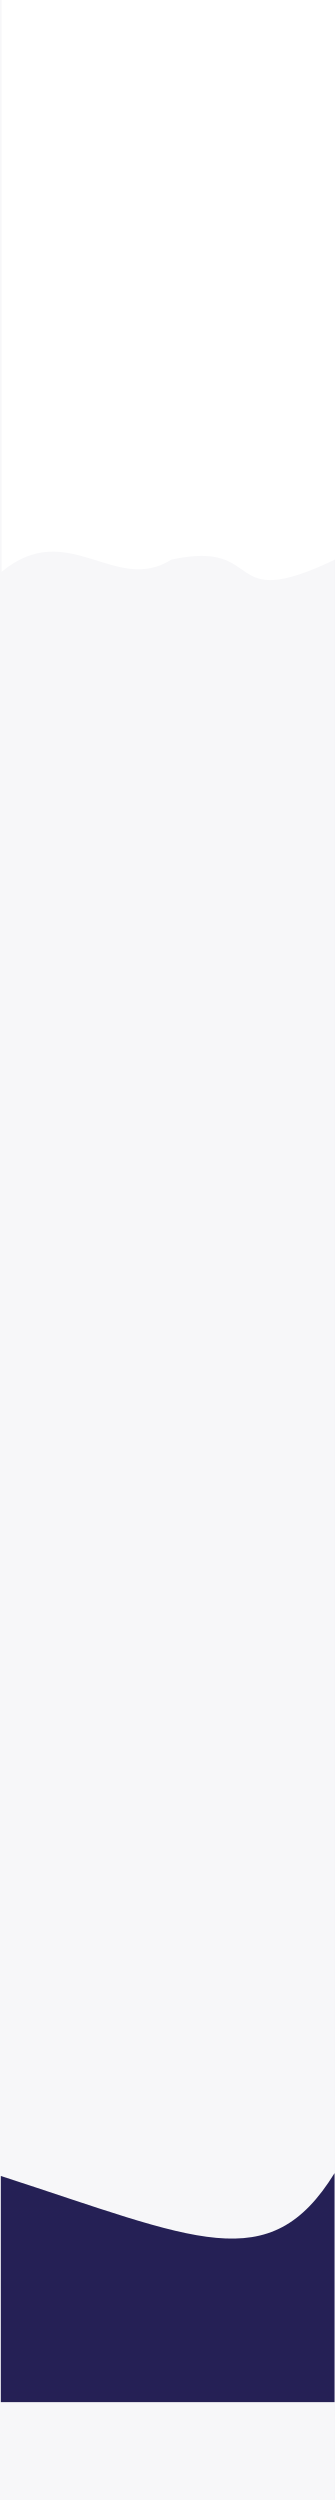
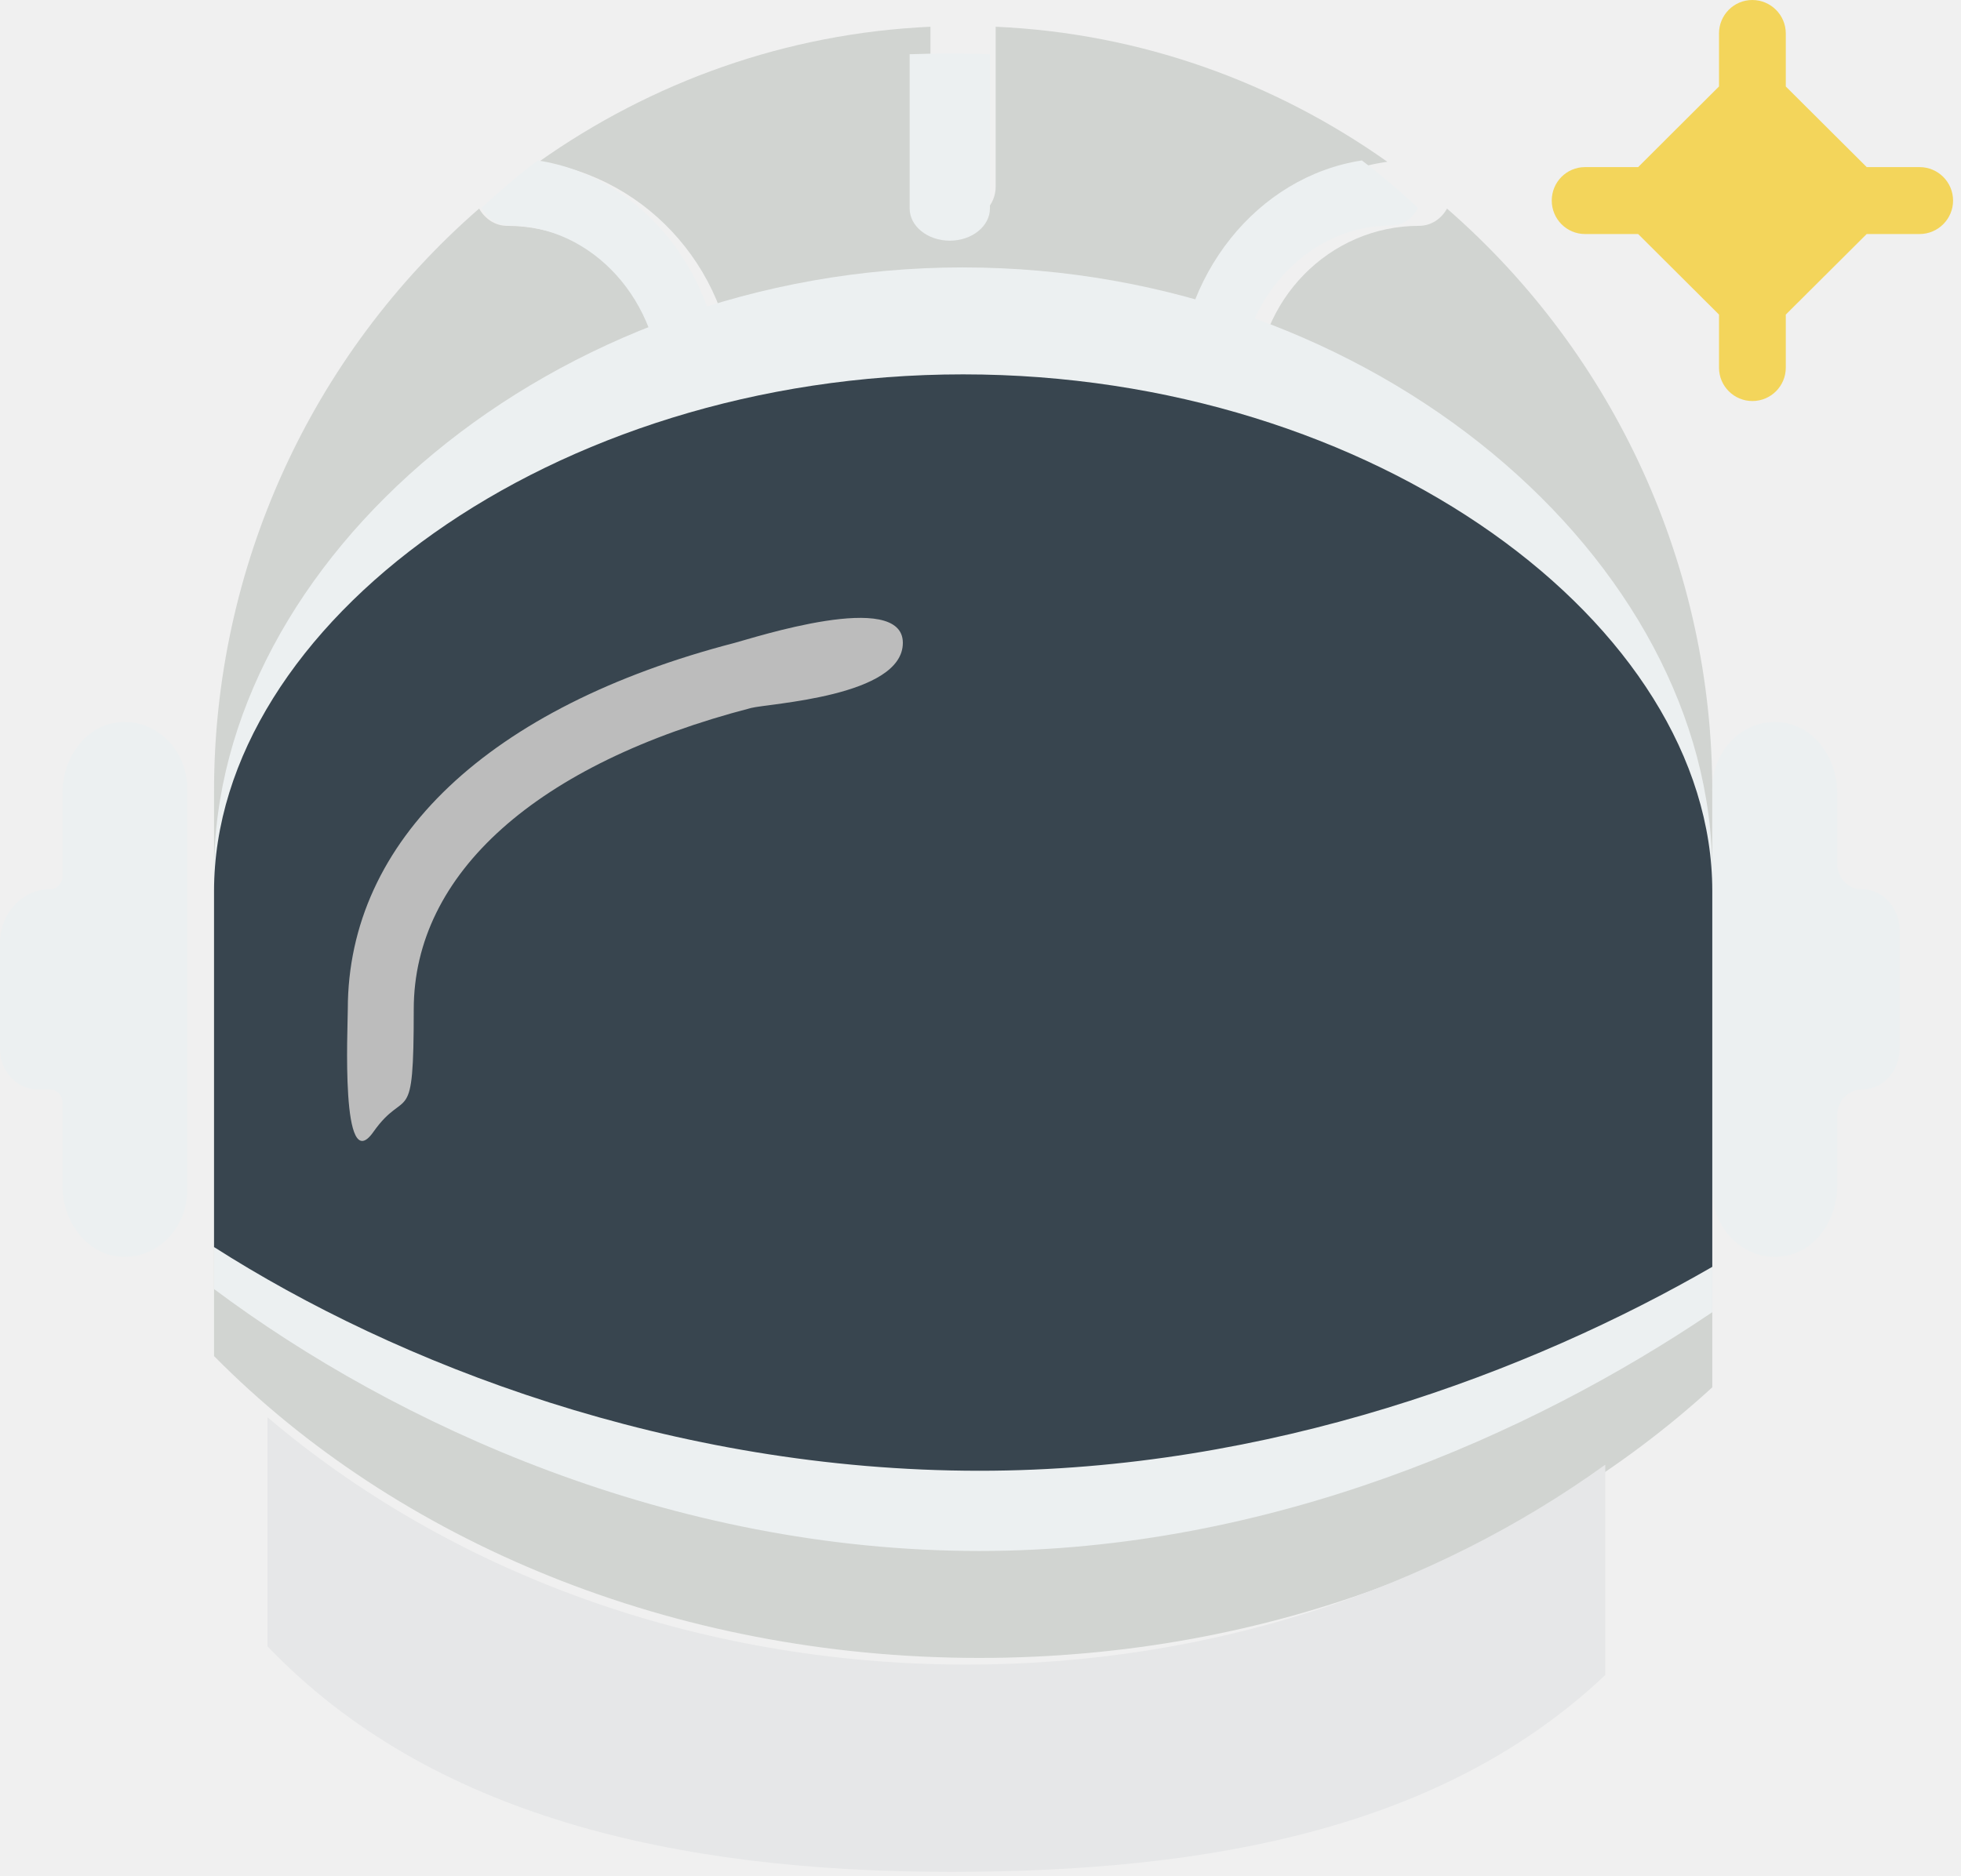
- <svg xmlns="http://www.w3.org/2000/svg" width="414" height="3090" viewBox="0 0 414 3090" fill="none">
-   <rect width="414" height="3090" fill="#F7F7F9" />
-   <path d="M2 0H414V691.66C271.731 759.824 330.956 666.005 211.863 691.66C142.338 735.787 83.756 638.983 2 706.772V0Z" fill="white" />
-   <path d="M1.03 2689.5C242.162 2767.7 333.114 2816.5 413.5 2686L413.5 2969H1.03V2689.5Z" fill="#252055" />
+ <svg xmlns="http://www.w3.org/2000/svg" width="92" height="88" viewBox="0 0 92 88">
+   <g fill="none" fill-rule="evenodd">
+     <path fill="#D1D4D1" d="M67.886 9.788c-.261.473-.739.809-1.314.809-4.207 0-7.64 3.502-7.64 7.814 0 .861-.678 1.555-1.52 1.555-.844 0-1.53-.694-1.53-1.555 0-5.52 4.013-10.083 9.206-10.82-5.275-3.734-11.578-6.037-18.376-6.336v7.501c0 .864-.686 1.565-1.53 1.565-.842 0-1.53-.701-1.53-1.565V1.255C36.864 1.56 30.56 3.857 25.283 7.59c5.194.738 9.209 5.302 9.209 10.82 0 .862-.688 1.556-1.53 1.556-.844 0-1.53-.694-1.53-1.555 0-4.312-3.425-7.814-7.64-7.814-.568 0-1.045-.336-1.314-.81A36.233 36.233 0 0 0 10.042 37.16V63.63c8.541 8.646 21.457 14.163 35.91 14.163 13.609 0 25.86-4.891 34.38-12.698V37.16A36.241 36.241 0 0 0 67.886 9.788z" />
+     <path fill="#ECF0F1" d="M55.228 18.5c0 .873.646 1.576 1.44 1.576.793 0 1.43-.703 1.43-1.577 0-4.371 3.23-7.922 7.19-7.922.541 0 .99-.341 1.237-.82-.843-.79-1.72-1.541-2.633-2.229-4.887.75-8.664 5.376-8.664 10.971zM23.829 10.577c3.964 0 7.184 3.551 7.184 7.922 0 .874.645 1.577 1.439 1.577.792 0 1.438-.703 1.438-1.577 0-5.595-3.775-10.222-8.658-10.97a32.112 32.112 0 0 0-2.639 2.228c.254.479.703.82 1.236.82zM44.56 11.293c1.038 0 1.882-.677 1.882-1.51V2.545a56.54 56.54 0 0 0-1.883-.036c-.623 0-1.257.016-1.883.036v7.238c0 .833.847 1.51 1.883 1.51z" />
+     <path fill="#E6E7E8" d="M45.361 78.105c-12.783 0-24.364-4.425-32.81-11.604V77.25c7.628 7.97 19.157 10.582 32.06 10.582 12.158 0 23.094-2.042 30.7-9.237v-9.869c-8.122 5.85-18.557 9.379-29.95 9.379z" />
+     <path fill="#ECF0F1" d="M5.355 33.923c-1.437.253-2.423 1.716-2.423 3.28v3.906c0 .337-.258.614-.573.614C1.058 41.723 0 42.848 0 44.25v4.963c0 1.057.802 1.914 1.788 1.914h.571c.315 0 .573.277.573.614v3.907c0 1.563.986 3.018 2.423 3.279 1.83.33 3.431-1.187 3.431-3.087v-18.83c0-1.901-1.601-3.417-3.431-3.088zM83.76 58.928c1.445-.253 2.433-1.716 2.433-3.28v-3.315c0-.66.5-1.205 1.123-1.205h.014c.988 0 1.788-.857 1.788-1.914v-5.577c0-1.057-.8-1.914-1.788-1.914h-.014c-.623 0-1.123-.545-1.123-1.204v-3.317c0-1.563-.988-3.018-2.433-3.279-1.832-.33-3.428 1.187-3.428 3.087v18.831c0 1.9 1.596 3.416 3.428 3.087z" />
+     <path fill="#F3D55B" d="M90.057 7.84h-2.481L83.78 4.058V1.57c0-.866-.704-1.57-1.571-1.57-.865 0-1.562.704-1.562 1.57v2.487l-3.794 3.784h-2.491c-.866 0-1.562.703-1.562 1.57 0 .864.696 1.57 1.562 1.57h2.491l3.794 3.78v2.49a1.566 1.566 0 1 0 3.133 0v-2.49l3.795-3.78h2.481c.868 0 1.572-.706 1.572-1.57 0-.867-.704-1.57-1.572-1.57z" />
+     <path fill="#ECF0F1" d="M45.182 12.547c-19.331 0-35.14 13.776-35.14 28.381v19.556c8.541 6.387 21.457 12.291 35.91 12.291 13.609 0 25.86-5.445 34.38-11.204V40.928c0-14.605-15.819-28.38-35.15-28.38z" />
+     <path fill="#38454F" d="M45.182 17.566c-19.331 0-35.14 11.77-35.14 24.246v16.703c8.541 5.456 21.457 10.496 35.91 10.496 13.609 0 25.86-4.65 34.38-9.569v-17.63c0-12.477-15.819-24.246-35.15-24.246z" />
+     <path fill="#BCBCBC" d="M17.515 53.115c-1.547 2.197-1.198-4.89-1.198-5.759 0-7.93 6.616-14.197 18.156-17.193.83-.215 7.884-2.524 7.884 0s-6.29 2.842-7.121 3.057c-10.055 2.61-15.825 7.77-15.825 14.136 0 5.759-.35 3.562-1.896 5.759z" />
+   </g>
</svg>
